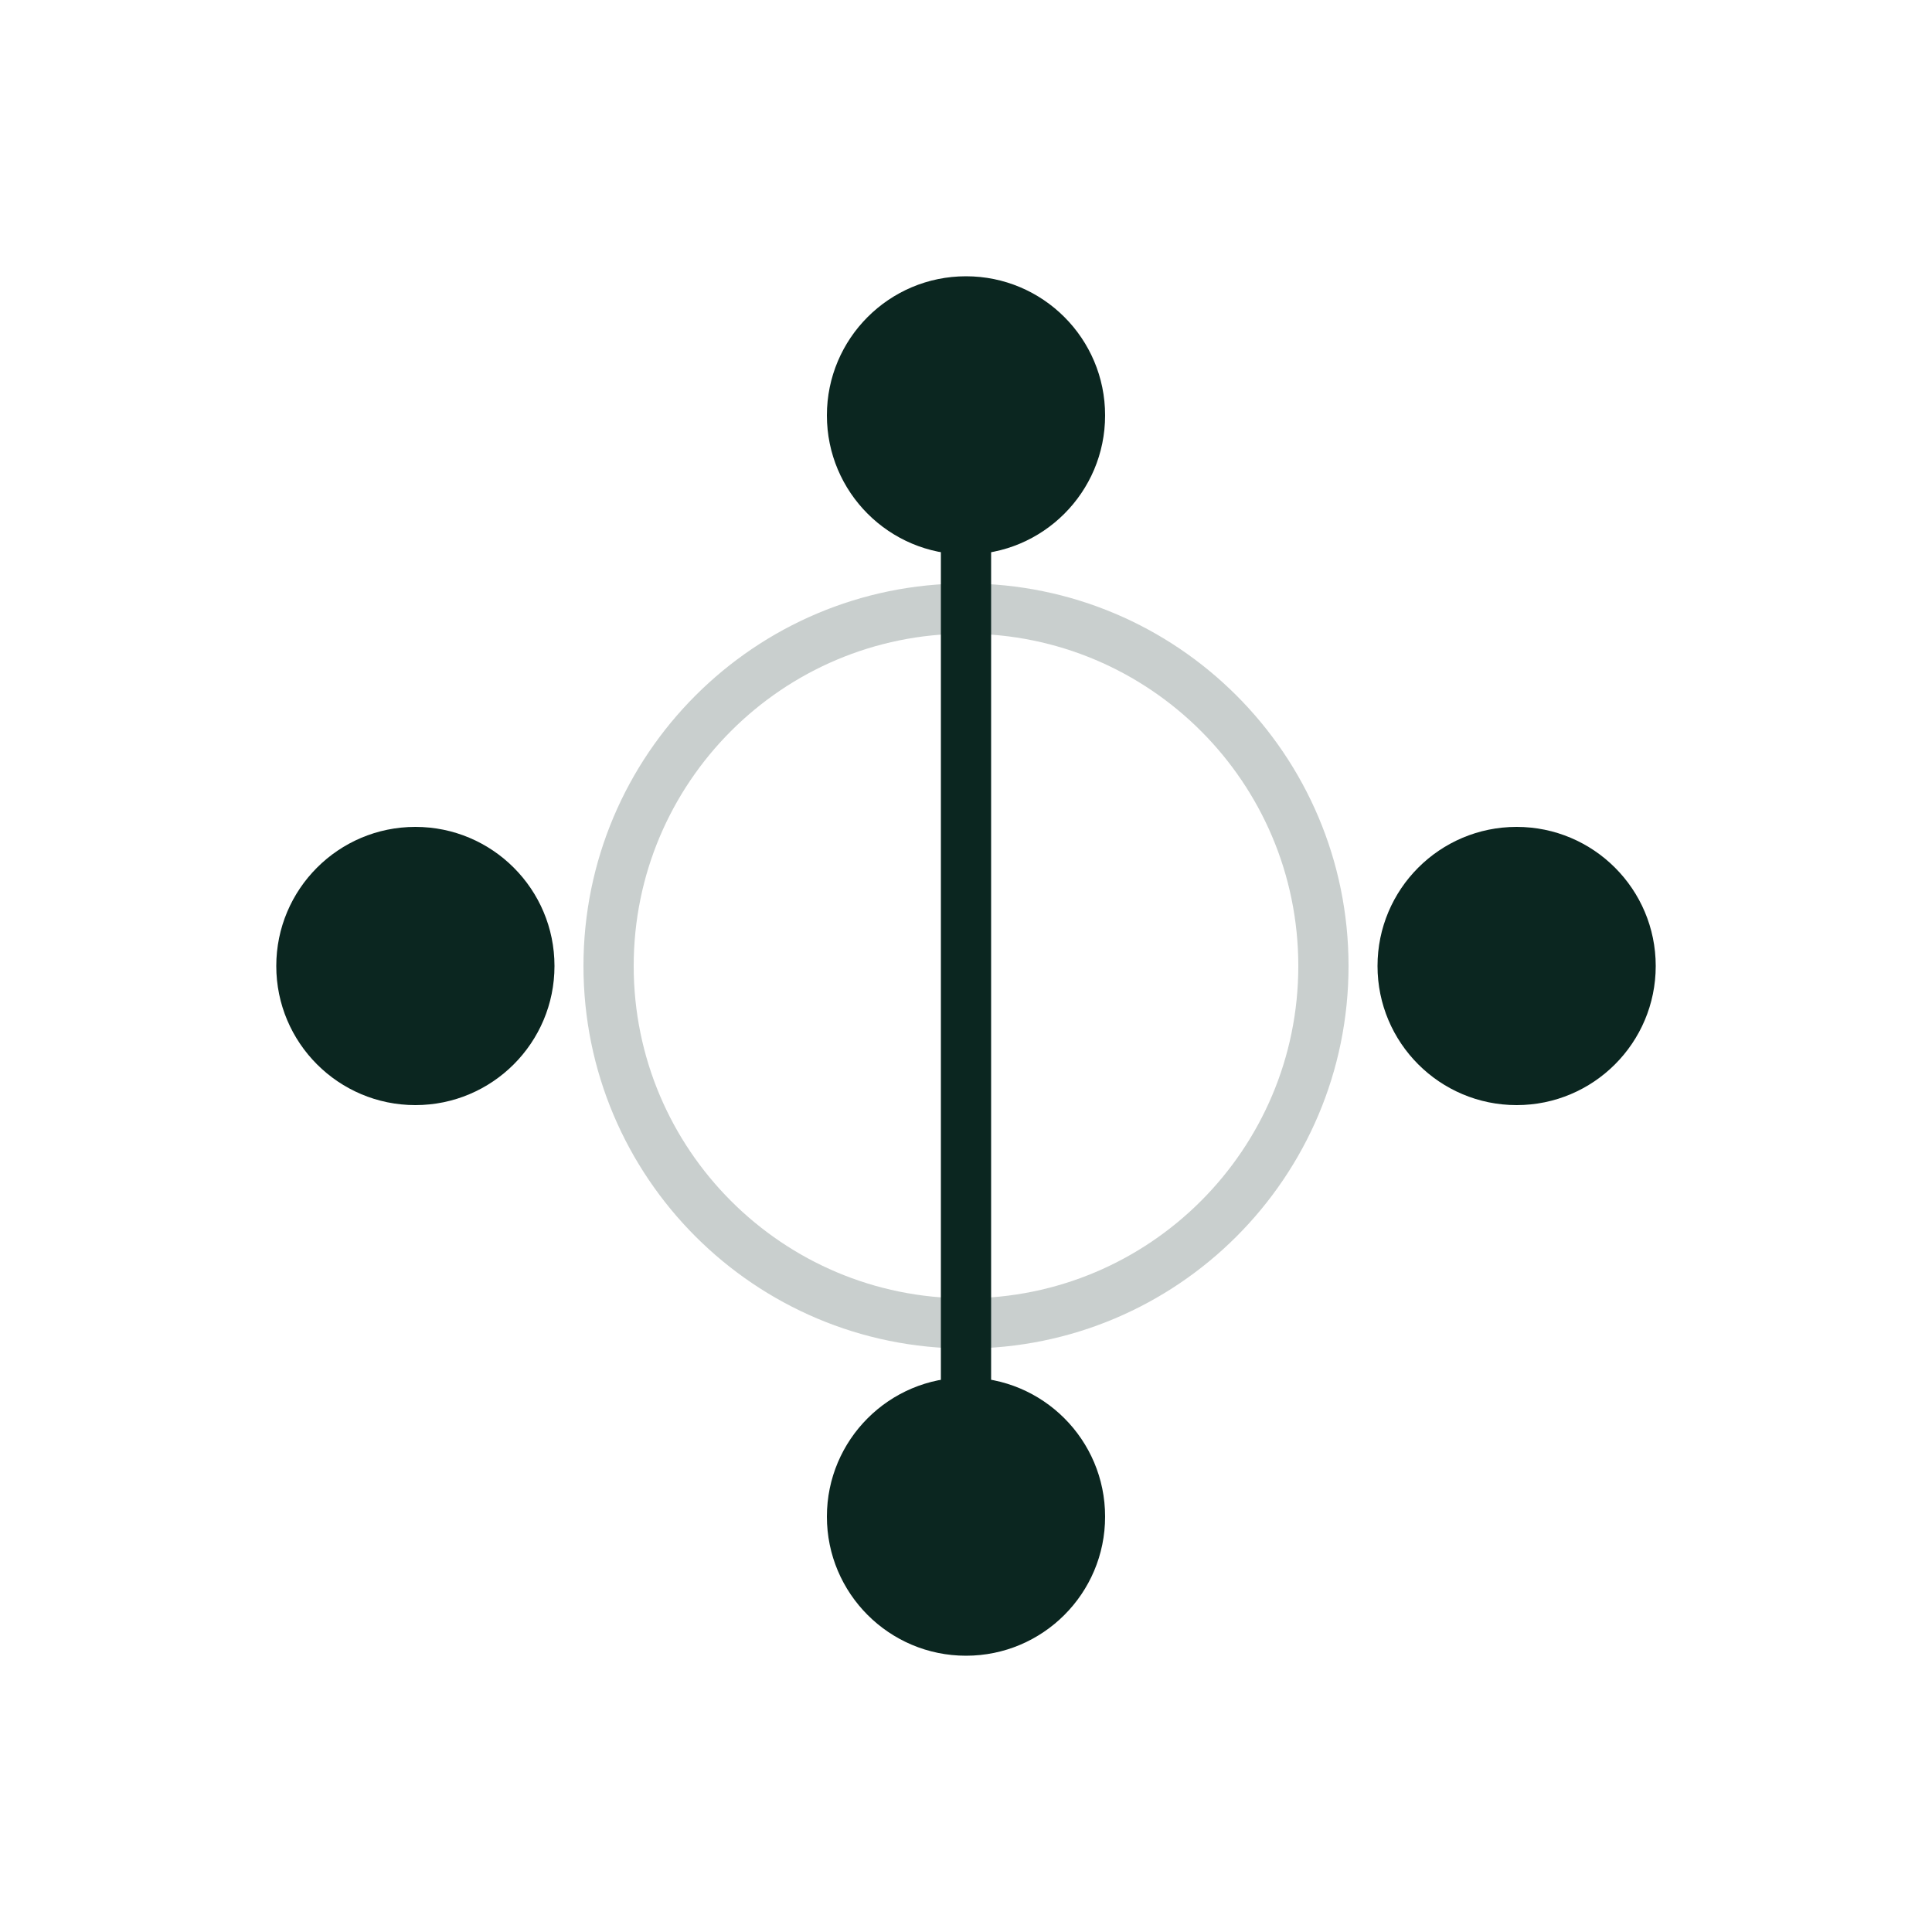
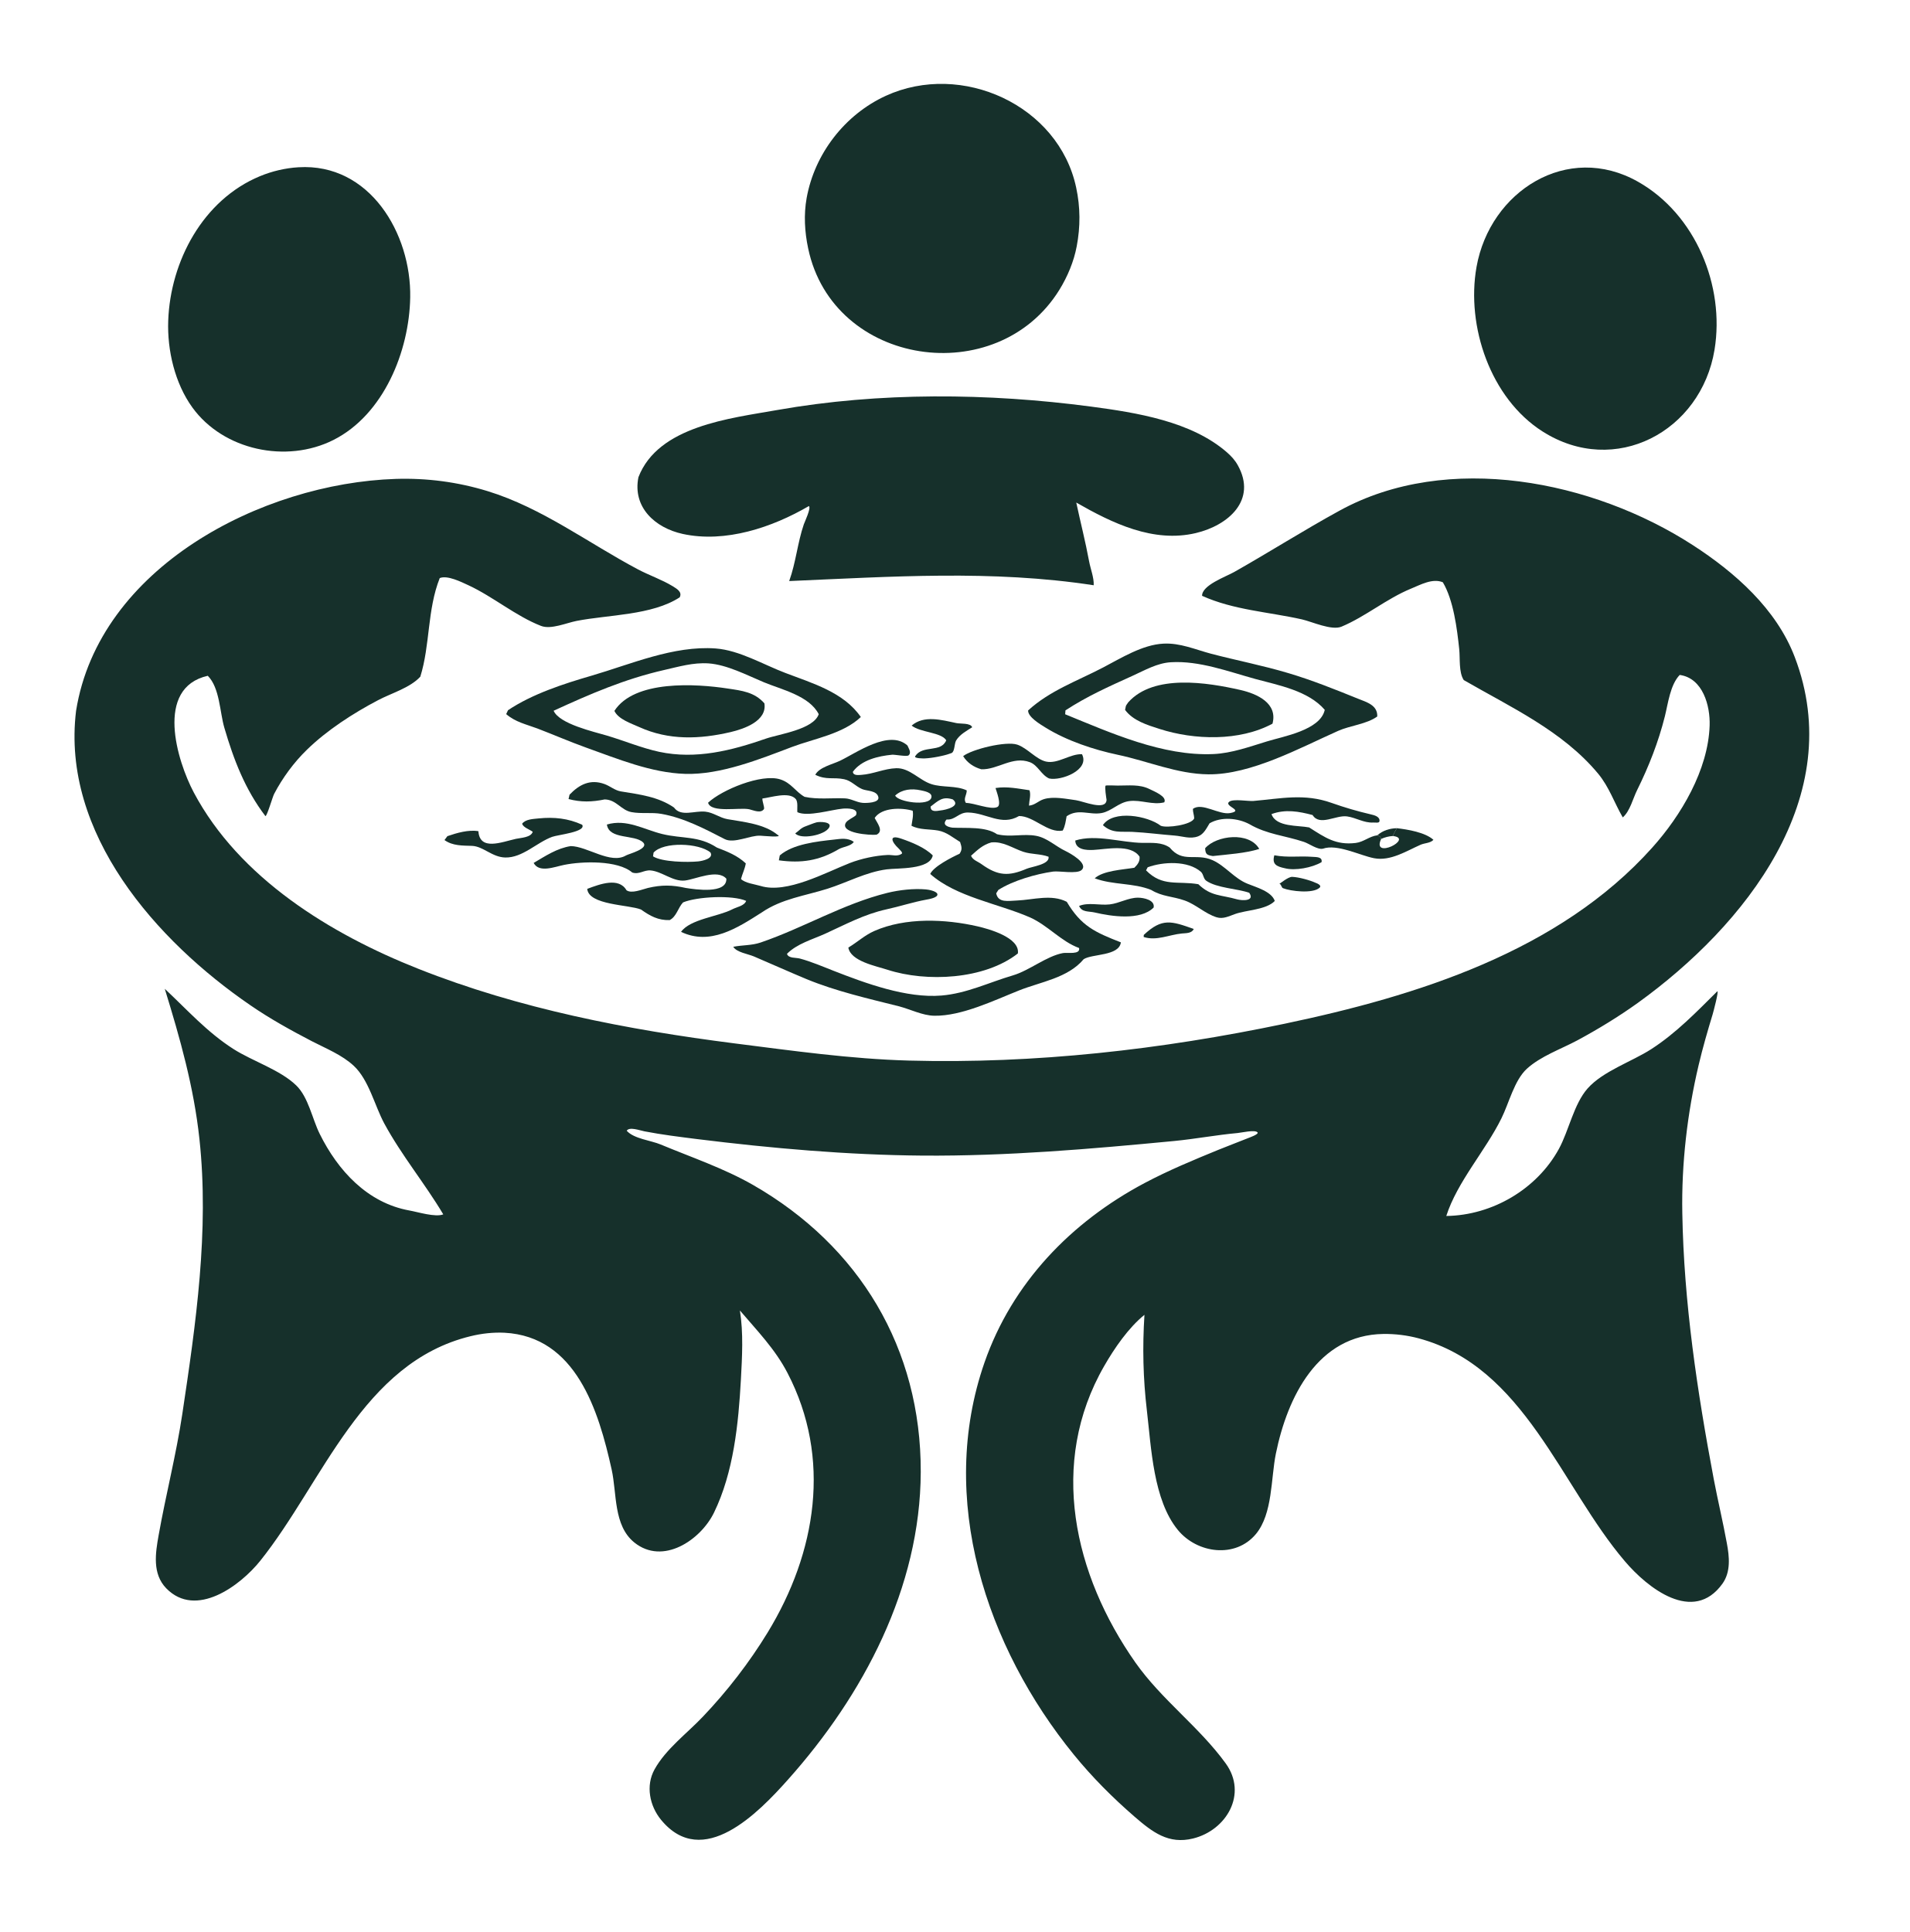
- <svg xmlns="http://www.w3.org/2000/svg" viewBox="0 0 240 240" width="240" height="240">
-   <circle cx="120.0" cy="120.0" r="44.4" fill="none" stroke="#0B2620" stroke-width="6.24" opacity=".22" />
-   <line x1="120.00" y1="51.60" x2="120.00" y2="188.40" stroke="#0B2620" stroke-width="6.24" stroke-linecap="round" />
-   <circle cx="120.00" cy="51.60" r="17.28" fill="#0B2620" />
-   <circle cx="188.40" cy="120.00" r="17.28" fill="#0B2620" />
-   <circle cx="120.00" cy="188.40" r="17.28" fill="#0B2620" />
-   <circle cx="51.60" cy="120.00" r="17.28" fill="#0B2620" />
+ <svg xmlns="http://www.w3.org/2000/svg" shape-rendering="geometricPrecision" viewBox="254.0 191.7 249.5 252.5">
+   <path d="M 263.94 284.60 C 266.93 265.88 288.16 254.86 305.70 254.29 C 309.77 254.16 313.82 254.69 317.72 255.89 C 324.82 258.07 330.86 262.67 337.37 266.12 C 338.85 266.90 340.48 267.45 341.91 268.32 C 342.47 268.67 343.17 269.07 342.81 269.77 C 339.18 272.13 333.52 272.03 329.34 272.85 C 328.04 273.10 325.99 274.01 324.69 273.50 C 321.42 272.23 318.44 269.69 315.21 268.19 C 314.25 267.75 312.47 266.85 311.46 267.25 C 309.81 271.41 310.22 275.97 308.92 280.14 C 307.58 281.60 305.12 282.30 303.40 283.21 C 300.16 284.91 296.72 287.13 294.10 289.69 C 292.40 291.34 290.91 293.37 289.82 295.46 C 289.61 295.86 288.9 298.36 288.68 298.36 C 286.03 294.88 284.54 291.01 283.31 286.80 C 282.71 284.75 282.72 281.60 281.15 280.02 C 274.18 281.60 277.15 291.16 279.31 295.25 C 285.26 306.47 297.20 313.78 308.67 318.32 C 321.86 323.55 335.93 326.27 349.95 328.06 C 357.54 329.02 365.12 330.10 372.77 330.31 C 389.26 330.75 405.71 328.88 421.83 325.5 C 439.13 321.87 457.71 316.07 469.88 302.49 C 473.66 298.28 477.20 292.33 477.39 286.53 C 477.48 283.95 476.51 280.33 473.48 279.91 C 472.24 281.20 471.96 283.63 471.54 285.32 C 470.70 288.67 469.45 291.86 467.92 294.95 C 467.36 296.07 466.99 297.71 466.04 298.53 C 464.92 296.60 464.27 294.56 462.81 292.8 C 458.17 287.22 451.40 284.13 445.26 280.58 C 444.59 279.54 444.80 277.76 444.67 276.54 C 444.39 273.87 443.92 270.13 442.53 267.80 C 441.18 267.24 439.62 268.12 438.35 268.64 C 435.15 269.96 432.44 272.28 429.29 273.60 C 427.99 274.14 425.44 272.95 424.12 272.65 C 419.76 271.67 415.18 271.43 411.07 269.57 C 411.05 268.18 414.14 267.09 415.26 266.46 C 419.88 263.85 424.37 260.99 429.03 258.44 C 443.18 250.67 462.18 254.53 475.17 262.93 C 480.69 266.50 486.11 271.27 488.51 277.57 C 495.48 295.81 482.01 312.67 468.01 322.77 C 465.50 324.57 462.81 326.21 460.10 327.67 C 457.95 328.82 455.34 329.72 453.52 331.37 C 451.87 332.87 451.17 335.88 450.19 337.85 C 448.11 342.08 444.41 346.15 442.98 350.62 C 448.99 350.54 454.82 347.11 457.69 341.86 C 459.00 339.46 459.64 336.00 461.44 333.96 C 463.45 331.69 467.20 330.46 469.74 328.83 C 472.99 326.74 475.67 323.96 478.39 321.26 C 478.62 321.16 477.88 323.95 477.78 324.28 C 477.11 326.48 476.49 328.63 475.96 330.87 C 474.47 337.16 473.70 343.79 473.82 350.26 C 474.02 361.93 475.77 373.56 477.93 385.02 C 478.46 387.81 479.13 390.59 479.64 393.39 C 479.97 395.15 480.17 397.12 479.07 398.67 C 475.26 403.99 469.27 399.23 466.31 395.74 C 457.94 385.93 453.18 370.31 439.36 366.61 C 437.87 366.21 436.29 366.02 434.76 366.04 C 426.20 366.16 422.22 374.26 420.71 381.69 C 420.05 384.94 420.31 389.50 418.12 392.17 C 415.44 395.42 410.42 394.73 407.90 391.65 C 404.69 387.73 404.43 380.92 403.86 376.07 C 403.36 371.84 403.27 367.77 403.54 363.54 C 401.45 365.23 399.61 367.91 398.28 370.23 C 390.97 382.93 394.32 397.52 402.35 408.97 C 405.78 413.85 410.71 417.40 414.16 422.17 C 417.04 426.15 414.27 430.90 409.89 431.98 C 406.68 432.77 404.59 431.15 402.26 429.14 C 399.39 426.65 396.73 423.99 394.32 421.03 C 382.83 406.92 376.45 387.57 382.64 369.77 C 386.26 359.38 393.94 351.42 403.57 346.31 C 406.68 344.66 409.96 343.30 413.21 341.97 C 414.55 341.43 415.89 340.92 417.22 340.39 C 417.26 340.37 418.53 339.93 418.31 339.69 C 417.96 339.32 416.19 339.74 415.71 339.78 C 412.95 340.03 410.21 340.55 407.44 340.82 C 396.47 341.87 385.59 342.81 374.55 342.73 C 364.71 342.65 354.84 341.78 345.08 340.57 C 342.79 340.28 340.49 340.00 338.22 339.56 C 337.57 339.43 336.23 338.93 335.89 339.48 C 336.83 340.54 339.05 340.74 340.33 341.28 C 344.36 342.96 348.57 344.38 352.37 346.55 C 366.31 354.54 374.36 367.94 374.31 384.08 C 374.26 399.21 366.81 413.26 356.94 424.31 C 353.14 428.57 345.82 436.18 340.37 429.53 C 338.88 427.71 338.35 425.08 339.52 422.96 C 341.01 420.27 343.77 418.25 345.86 416.04 C 349.03 412.71 351.91 408.98 354.31 405.05 C 360.68 394.60 362.69 382.26 356.90 371.14 C 355.28 368.01 352.90 365.58 350.68 362.97 C 351.15 365.92 350.97 369.02 350.81 372.00 C 350.49 377.78 349.86 384.12 347.29 389.40 C 345.54 392.98 340.62 396.31 336.88 393.29 C 334.13 391.06 334.62 386.88 333.92 383.75 C 332.22 376.08 329.27 366.37 319.91 365.88 C 318.45 365.81 316.92 365.98 315.50 366.33 C 301.32 369.77 296.22 385.41 288.01 395.68 C 285.42 398.92 279.61 403.28 275.72 399.28 C 273.88 397.38 274.31 394.68 274.73 392.33 C 275.67 387.05 277.02 381.82 277.82 376.51 C 279.60 364.66 281.35 352.56 280.06 340.57 C 279.33 333.77 277.53 327.42 275.53 320.93 C 278.47 323.68 281.08 326.62 284.52 328.81 C 287.00 330.39 290.63 331.53 292.71 333.56 C 294.3 335.10 294.80 337.93 295.77 339.88 C 298.14 344.68 302.01 348.91 307.48 349.90 C 308.61 350.10 310.88 350.82 311.92 350.41 C 309.51 346.36 306.48 342.72 304.21 338.53 C 302.95 336.19 302.20 332.84 300.23 331 C 298.70 329.57 296.59 328.73 294.75 327.78 C 292.00 326.35 289.29 324.85 286.73 323.09 C 274.45 314.68 261.98 300.64 263.94 284.60 Z" opacity="1" fill="#16302B" fill-rule="evenodd" />
+   <path d="M 275.98 233.62 C 276.26 225.83 280.53 217.81 287.96 214.73 C 289.55 214.07 291.29 213.66 293.00 213.56 C 302.30 212.99 307.75 222.22 307.60 230.57 C 307.48 237.59 304.14 245.90 297.55 249.21 C 291.42 252.29 283.19 250.55 279.14 244.96 C 276.85 241.80 275.84 237.48 275.98 233.62 Z" opacity="1" fill="#16302B" fill-rule="evenodd" />
+   <path d="M 312.46 300.98 C 313.68 300.56 315.21 300.11 316.51 300.33 C 316.69 302.95 319.54 301.75 321.42 301.33 C 322.07 301.19 323.38 301.16 323.61 300.41 C 323.19 300.09 322.40 299.87 322.22 299.36 C 322.68 298.75 323.67 298.74 324.4 298.66 C 326.39 298.46 328.25 298.65 330.07 299.49 C 330.63 300.43 326.92 300.79 326.15 301.07 C 324.11 301.82 322.28 303.82 320.02 303.77 C 318.30 303.73 317.16 302.32 315.69 302.25 C 314.43 302.21 313.12 302.25 312.08 301.49 C 312.21 301.32 312.33 301.15 312.46 300.98 Z" opacity="1.00" fill="#16302B" fill-rule="evenodd" />
+   <path d="M 320.38 284.52 C 323.54 282.40 327.67 281.06 331.29 280.01 C 336.43 278.51 342.02 276.05 347.51 276.45 C 350.61 276.68 353.74 278.56 356.62 279.65 C 360.13 280.99 364.24 282.16 366.48 285.41 C 364.16 287.62 360.38 288.23 357.49 289.32 C 353.25 290.93 348.14 292.98 343.53 292.84 C 339.1 292.71 334.65 290.86 330.54 289.39 C 328.40 288.62 326.34 287.72 324.22 286.91 C 322.75 286.36 321.36 286.08 320.14 285.03 C 320.22 284.86 320.30 284.69 320.38 284.52 Z M 326.34 284.59 C 327.09 286.32 331.60 287.33 333.28 287.83 C 335.54 288.50 337.86 289.47 340.14 289.96 C 344.94 290.98 349.58 289.80 354.09 288.23 C 355.84 287.63 360.29 287.04 360.98 285.04 C 359.75 282.63 356.13 281.83 353.82 280.87 C 351.59 279.94 349.00 278.57 346.57 278.40 C 344.56 278.27 342.70 278.83 340.76 279.27 C 335.60 280.45 331.11 282.40 326.34 284.59 Z" opacity="1" fill="#16302B" fill-rule="evenodd" />
+   <path d="M 323.73 304.48 C 325.26 303.58 326.79 302.55 328.58 302.28 C 330.73 302.30 333.79 304.70 335.80 303.50 C 336.13 303.30 338.88 302.62 338.02 301.79 C 336.92 300.73 333.58 301.46 333.30 299.46 C 335.88 298.69 338.15 300.12 340.53 300.70 C 343.14 301.34 345.28 300.90 347.67 302.47 C 349.04 303.00 350.34 303.50 351.45 304.54 C 351.32 305.29 351.01 305.87 350.82 306.58 C 351.36 307.12 352.66 307.27 353.39 307.49 C 356.80 308.54 361.88 305.73 365.05 304.49 C 366.52 303.92 368.40 303.51 369.98 303.44 C 370.60 303.41 371.23 303.67 371.80 303.30 C 372.04 303.15 371.57 302.77 371.38 302.55 C 370.58 301.82 370.00 300.69 371.80 301.32 C 373.14 301.78 374.88 302.48 375.88 303.50 C 375.5 305.40 371.25 305.13 369.86 305.32 C 367.14 305.68 364.71 307.03 362.13 307.85 C 359.18 308.78 356.15 309.16 353.55 310.94 C 350.28 313.03 346.78 315.29 342.99 313.49 C 344.17 311.82 347.85 311.50 349.69 310.54 C 350.28 310.23 351.24 310.11 351.50 309.44 C 349.70 308.64 345.03 308.89 343.25 309.64 C 342.59 310.34 342.40 311.50 341.50 311.95 C 340.01 312.00 338.94 311.41 337.76 310.57 C 336.16 309.92 330.93 310.01 330.73 307.87 C 332.40 307.24 334.86 306.32 335.86 308.05 C 336.54 308.53 337.89 307.94 338.66 307.75 C 340.45 307.33 341.83 307.35 343.61 307.75 C 344.81 307.94 348.99 308.58 348.91 306.54 C 347.75 305.23 344.89 306.62 343.49 306.78 C 341.95 306.95 340.51 305.60 339.02 305.46 C 338.13 305.38 337.51 306.04 336.61 305.73 C 334.72 304.11 330.08 304.25 327.69 304.74 C 326.45 304.99 324.44 305.82 323.73 304.48 Z M 339.40 303.13 C 339.37 303.29 339.35 303.46 339.33 303.62 C 340.50 304.37 343.84 304.42 345.23 304.28 C 345.79 304.22 347.29 303.91 346.83 303.11 C 345.32 301.86 340.71 301.68 339.40 303.13 Z" opacity="1" fill="#16302B" fill-rule="evenodd" />
+   <path d="M 328.42 295.56 C 329.69 294.23 331.13 293.49 332.99 294.17 C 333.73 294.44 334.34 295 335.12 295.13 C 337.54 295.53 340.00 295.81 342.07 297.24 C 342.97 298.50 344.79 297.62 346.17 297.78 C 347.22 297.89 348.03 298.58 349.06 298.76 C 351.18 299.13 353.87 299.38 355.59 300.80 C 356.44 301.22 353.66 300.93 353.34 300.92 C 352.02 300.85 349.91 302.00 348.68 301.36 C 346.06 300.01 343.39 298.60 340.43 298.07 C 339.13 297.84 337.81 298.08 336.52 297.84 C 335.14 297.59 334.55 296.21 333.01 296.18 C 331.36 296.52 329.91 296.56 328.29 296.13 C 328.33 295.94 328.38 295.75 328.42 295.56 Z" opacity="1" fill="#16302B" fill-rule="evenodd" />
+   <path d="M 334.28 284.61 C 336.90 280.54 344.94 281.05 349.11 281.69 C 350.92 281.96 352.59 282.15 353.88 283.62 C 354.25 285.92 351.25 286.96 349.46 287.38 C 345.41 288.32 341.40 288.48 337.52 286.72 C 336.48 286.25 334.79 285.70 334.28 284.61 Z" opacity="1" fill="#16302B" fill-rule="evenodd" />
+   <path d="M 337.42 254.07 C 340.00 247.37 349.42 246.38 355.54 245.29 C 368.94 242.92 383.12 243.06 396.57 244.84 C 402.50 245.63 409.67 246.76 414.32 250.82 C 414.89 251.32 415.37 251.84 415.74 252.51 C 418.27 257.06 414.51 260.36 410.25 261.37 C 404.69 262.68 399.35 260.08 394.63 257.38 C 395.18 259.95 395.83 262.48 396.31 265.07 C 396.49 266.04 396.96 267.21 396.91 268.19 C 383.64 266.15 370.43 267.07 357.12 267.64 C 357.99 265.24 358.21 262.63 359.03 260.23 C 359.15 259.89 360.02 258.06 359.69 257.84 C 354.93 260.62 348.79 262.70 343.20 261.48 C 339.60 260.69 336.63 258.00 337.42 254.07 Z" opacity="1" fill="#16302B" fill-rule="evenodd" />
+   <path d="M 346.52 296.61 C 348.32 294.92 353.49 292.78 355.95 293.56 C 357.40 294.02 357.93 295.16 359.13 295.84 C 360.84 296.21 362.66 295.97 364.39 296.04 C 365.21 296.07 365.90 296.56 366.72 296.63 C 367.14 296.66 368.95 296.66 368.77 295.87 C 368.57 294.99 367.27 295.10 366.65 294.83 C 365.80 294.47 365.24 293.73 364.3 293.54 C 362.89 293.24 361.99 293.68 360.53 292.96 C 361.03 291.98 362.76 291.60 363.75 291.13 C 365.88 290.12 370.18 286.99 372.57 289.13 C 372.72 289.51 373.14 290.05 372.72 290.42 C 372.49 290.62 370.93 290.30 370.55 290.34 C 368.77 290.51 366.55 291.02 365.44 292.57 C 365.48 293.08 366.15 293.00 366.55 292.97 C 368.09 292.87 369.54 292.15 371.11 292.10 C 372.87 292.05 374.11 293.67 375.70 294.18 C 377.14 294.65 378.94 294.34 380.32 295.00 C 380.33 295.59 379.83 296.12 380.22 296.64 C 381.25 296.62 383.46 297.59 384.32 297.17 C 384.92 296.88 384.16 295.01 384.08 294.69 C 385.60 294.45 387.02 294.77 388.52 294.98 C 388.73 295.63 388.48 296.32 388.45 296.99 C 389.25 296.92 389.65 296.38 390.38 296.15 C 391.62 295.75 393.31 296.11 394.58 296.28 C 395.54 296.41 398.51 297.72 398.59 296.24 C 398.54 295.91 398.33 294.58 398.46 294.38 C 398.51 294.31 399.89 294.37 400.04 294.37 C 401.47 294.38 402.89 294.17 404.21 294.83 C 404.76 295.11 406.53 295.79 406.13 296.56 C 404.60 296.95 403.06 296.19 401.54 296.40 C 400.16 296.58 399.24 297.72 397.94 297.96 C 396.34 298.25 394.91 297.33 393.37 298.38 C 393.24 299.06 393.19 299.64 392.86 300.25 C 390.91 300.63 389.08 298.34 387.15 298.35 C 384.84 299.70 382.93 297.94 380.50 297.89 C 379.25 297.86 378.86 298.88 377.68 298.81 C 377.07 299.49 377.79 299.78 378.45 299.87 C 380.21 299.96 382.79 299.69 384.28 300.73 C 386.06 301.16 387.71 300.62 389.40 300.94 C 390.85 301.21 391.95 302.33 393.26 302.94 C 393.76 303.18 396.29 304.55 395.31 305.42 C 394.71 305.95 392.38 305.50 391.6 305.61 C 389.38 305.92 386.35 306.79 384.45 308.01 C 384.36 308.16 384.26 308.30 384.17 308.45 C 384.42 309.74 385.76 309.43 386.89 309.39 C 389.03 309.3 391.38 308.53 393.39 309.56 C 395.27 312.73 397.08 313.54 400.46 314.86 C 400.22 316.67 396.72 316.34 395.6 317.06 C 393.53 319.53 389.99 320.01 387.14 321.15 C 383.9 322.44 379.64 324.51 376.09 324.45 C 374.52 324.43 372.91 323.58 371.39 323.20 C 367.41 322.20 363.21 321.24 359.40 319.67 C 357.09 318.71 354.81 317.68 352.51 316.70 C 351.73 316.37 350.26 316.17 349.81 315.44 C 351.01 315.20 352.22 315.28 353.39 314.88 C 358.99 312.97 364.17 309.82 369.96 308.39 C 371.50 308.01 373.40 307.80 374.97 307.94 C 375.29 307.96 376.36 308.15 376.48 308.54 C 376.62 309.02 375.31 309.23 375.03 309.28 C 373.27 309.60 371.56 310.17 369.81 310.55 C 366.91 311.19 364.46 312.53 361.78 313.75 C 360.11 314.50 358.14 315.04 356.83 316.36 C 357.02 316.98 358.01 316.83 358.53 316.98 C 359.95 317.36 361.53 318.03 362.90 318.57 C 367.10 320.21 372.45 322.19 377.02 321.81 C 380.31 321.54 383.24 320.09 386.34 319.18 C 388.54 318.53 390.71 316.67 392.89 316.26 C 393.46 316.15 395.19 316.51 395.00 315.60 C 392.62 314.73 390.91 312.62 388.54 311.58 C 384.41 309.78 378.92 308.93 375.55 305.92 C 375.98 304.95 378.38 303.73 379.38 303.28 C 379.77 302.71 379.65 302.38 379.45 301.74 C 378.52 301.18 377.72 300.46 376.60 300.25 C 375.45 300.04 374.16 300.18 373.10 299.62 C 373.19 298.95 373.37 298.33 373.26 297.66 C 371.82 297.23 369.22 297.21 368.29 298.60 C 368.61 299.26 369.52 300.32 368.53 300.79 C 367.72 300.88 363.72 300.61 364.52 299.23 C 364.75 298.85 365.51 298.55 365.84 298.25 C 366.27 297.33 364.71 297.33 364.14 297.38 C 362.56 297.53 359.57 298.48 358.19 297.85 C 358.13 297.37 358.31 296.50 357.96 296.11 C 357.07 295.13 354.73 295.93 353.62 296.06 C 353.59 296.45 353.91 297.16 353.83 297.43 C 353.42 298.05 352.49 297.61 351.91 297.47 C 350.68 297.19 346.90 297.99 346.52 296.61 Z M 370.97 295.67 C 371.30 296.51 375.41 297.13 375.70 295.93 C 375.87 295.25 374.70 295.08 374.31 294.99 C 373.12 294.73 371.87 294.85 370.97 295.67 Z M 375.60 297.11 C 375.58 297.87 376.35 297.70 376.90 297.62 C 377.59 297.55 379.60 297.06 378.50 296.18 C 377.15 295.74 376.62 296.34 375.60 297.11 Z M 380.88 303.54 C 381.12 304.12 381.74 304.27 382.25 304.64 C 384.39 306.18 385.79 306.25 388.15 305.24 C 388.81 304.96 391.20 304.68 391.01 303.67 C 389.94 303.27 388.79 303.38 387.70 303.02 C 386.31 302.55 385.06 301.64 383.53 301.80 C 382.41 302.11 381.73 302.78 380.88 303.54 Z" opacity="1.00" fill="#16302B" fill-rule="evenodd" />
+   <path d="M 355.89 303.5 C 357.59 302.01 360.76 301.67 362.97 301.43 C 363.89 301.32 364.76 301.17 365.56 301.72 C 365.25 302.28 364.15 302.36 363.60 302.68 C 361.02 304.20 358.69 304.54 355.77 304.14 C 355.81 303.93 355.85 303.71 355.89 303.5 Z" opacity="1" fill="#16302B" fill-rule="evenodd" />
+   <path d="M 357.91 300.62 C 358.51 300.20 358.59 299.93 359.32 299.67 C 359.78 299.51 360.21 299.31 360.68 299.18 C 361.02 299.08 362.79 299.06 362.34 299.85 C 361.78 300.86 358.63 301.46 357.91 300.62 Z" opacity="1" fill="#16302B" fill-rule="evenodd" />
+   <path d="M 359.4 217.58 C 360.44 211.79 364.40 206.67 369.75 204.22 C 379.65 199.69 392.33 205.44 394.62 216.22 C 395.17 218.78 395.18 221.32 394.69 223.89 C 394.32 225.87 393.49 227.85 392.43 229.57 C 384.30 242.73 362.85 239.63 359.60 224.17 C 359.14 222.01 359.01 219.76 359.4 217.58 Z" opacity="1" fill="#16302B" fill-rule="evenodd" />
+   <path d="M 364.85 315.54 C 366.04 314.83 366.96 313.94 368.25 313.37 C 372.32 311.58 377.51 311.80 381.74 312.77 C 383.09 313.08 387.30 314.21 387.00 316.31 C 382.63 319.74 375.04 320.09 369.96 318.44 C 368.50 317.96 365.14 317.33 364.85 315.54 Z" opacity="1" fill="#16302B" fill-rule="evenodd" />
+   <path d="M 373.12 286.53 C 374.73 285.14 377.03 285.79 378.95 286.20 C 379.48 286.32 380.83 286.16 381.03 286.75 C 380.28 287.23 379.41 287.69 378.93 288.48 C 378.69 288.88 378.76 289.95 378.33 290.12 C 377.38 290.48 375.83 290.78 374.82 290.82 C 374.74 290.82 373.37 290.85 373.59 290.52 C 374.57 289.02 376.96 290.12 377.64 288.45 C 376.98 287.39 374.28 287.45 373.12 286.53 Z" opacity="1.00" fill="#16302B" fill-rule="evenodd" />
+   <path d="M 379.85 290.52 C 381.03 289.61 385.45 288.53 386.92 289.02 C 388.23 289.46 389.37 290.93 390.67 291.23 C 392.22 291.58 393.82 290.20 395.38 290.27 C 396.44 292.35 392.62 293.79 391.08 293.44 C 390.03 292.96 389.62 291.70 388.56 291.31 C 386.31 290.47 384.37 292.31 382.23 292.24 C 381.25 291.97 380.38 291.39 379.85 290.52 Z" opacity="1" fill="#16302B" fill-rule="evenodd" />
+   <path d="M 388.34 284.55 C 391.18 281.95 394.77 280.70 398.15 278.93 C 400.52 277.69 403.28 275.96 406.01 275.82 C 408.20 275.70 410.18 276.59 412.25 277.14 C 415.61 278.02 419.04 278.68 422.37 279.68 C 425.46 280.60 428.44 281.80 431.43 283.01 C 432.58 283.47 434.02 283.86 433.96 285.34 C 432.59 286.34 430.42 286.52 428.85 287.22 C 423.86 289.44 417.46 292.96 411.89 292.9 C 407.81 292.86 403.99 291.17 400.03 290.34 C 396.91 289.68 393.39 288.51 390.63 286.8 C 389.90 286.35 388.30 285.40 388.34 284.55 Z M 393.22 284.54 C 393.20 284.71 393.19 284.88 393.18 285.05 C 399.16 287.49 405.94 290.55 412.57 290.25 C 414.95 290.14 417.28 289.29 419.54 288.60 C 421.67 287.94 426.53 287.13 427.10 284.47 C 424.95 281.97 421.06 281.26 418.04 280.44 C 414.51 279.47 410.72 278.03 407.01 278.25 C 405.20 278.35 403.57 279.31 401.95 280.04 C 398.86 281.44 396.05 282.69 393.22 284.54 Z" opacity="1" fill="#16302B" fill-rule="evenodd" />
+   <path d="M 394.50 301.55 C 397.22 300.70 400.47 301.82 403.29 301.86 C 404.51 301.87 405.78 301.74 406.84 302.47 C 408.57 304.56 410.22 303.14 412.44 304.12 C 414.10 304.86 415.29 306.52 417.01 307.20 C 418.13 307.66 420.15 308.20 420.57 309.45 C 419.44 310.62 416.87 310.62 415.37 311.16 C 414.58 311.44 413.81 311.85 412.96 311.58 C 411.48 311.12 410.29 309.92 408.80 309.39 C 407.19 308.82 405.88 308.90 404.42 308.01 C 402.07 307.06 399.45 307.39 397.04 306.49 C 398.14 305.48 400.72 305.36 402.22 305.11 C 402.64 304.70 402.97 304.28 402.90 303.66 C 401.76 301.96 398.52 302.70 396.87 302.78 C 395.92 302.83 394.54 302.75 394.50 301.55 Z M 403.96 305.05 C 403.89 305.18 403.82 305.31 403.75 305.45 C 405.90 307.64 407.87 306.80 410.58 307.26 C 412.24 308.86 413.52 308.63 415.65 309.24 C 416.27 309.41 418.01 309.51 417.23 308.38 C 415.64 307.83 413.03 307.77 411.63 306.82 C 411.23 306.54 411.28 306.01 410.94 305.66 C 409.23 304.14 405.95 304.31 403.96 305.05 Z" opacity="1" fill="#16302B" fill-rule="evenodd" />
+   <path d="M 395.00 310.10 C 396.22 309.60 397.69 310.05 398.99 309.9 C 400.25 309.76 401.42 309.02 402.69 309.02 C 403.45 309.02 404.94 309.33 404.74 310.31 C 402.99 312.05 399.20 311.46 397.06 310.96 C 396.26 310.77 395.37 310.96 395.00 310.10 Z" opacity="1.00" fill="#16302B" fill-rule="evenodd" />
+   <path d="M 433.97 300.87 C 434.44 301.11 434.30 300.93 434.47 301.34 C 433.16 304.14 438.84 301.27 435.99 300.96 C 436.15 300.61 436.32 300.27 436.52 299.94 C 437.92 300.1 440.25 300.49 441.30 301.46 C 440.9 301.90 440.16 301.87 439.63 302.10 C 437.75 302.93 435.67 304.28 433.53 303.86 C 431.68 303.50 428.72 301.96 426.85 302.62 C 426.14 302.77 425.07 301.96 424.38 301.73 C 421.90 300.90 419.56 300.76 417.25 299.41 C 415.75 298.61 413.56 298.41 412.05 299.30 C 411.66 299.93 411.30 300.72 410.56 301.00 C 409.51 301.40 408.52 300.98 407.46 300.9 C 405.63 300.76 403.80 300.51 401.96 300.42 C 400.43 300.35 399.34 300.64 398.11 299.54 C 399.46 297.50 403.99 298.32 405.67 299.62 C 406.44 299.96 409.73 299.50 410.04 298.65 C 410.03 298.22 409.87 297.87 409.87 297.42 C 411.06 296.52 413.29 298.24 414.75 297.96 C 416.62 297.61 413.86 297.06 414.62 296.48 C 415.15 296.07 417.11 296.44 417.78 296.38 C 421.40 296.07 424.43 295.36 428.01 296.64 C 429.77 297.26 431.35 297.72 433.14 298.14 C 433.54 298.23 434.34 298.42 434.25 299.03 C 434.21 299.31 433.70 299.18 433.42 299.20 C 432.23 299.27 431.17 298.56 430.02 298.40 C 428.57 298.19 426.43 299.72 425.51 298.22 C 423.71 297.74 421.93 297.43 420.14 298.10 C 420.74 299.82 423.62 299.55 425.06 299.84 C 427.14 301.16 428.55 302.18 431.14 301.87 C 432.20 301.74 432.93 300.99 433.97 300.87 Z" opacity="1.00" fill="#16302B" fill-rule="evenodd" />
+   <path d="M 401.43 283.48 C 404.77 279.76 411.75 280.89 416.10 281.88 C 418.23 282.37 420.99 283.59 420.27 286.28 C 415.96 288.60 410.06 288.43 405.52 286.97 C 403.89 286.45 402.05 285.89 401.01 284.48 C 401.17 283.75 401.02 284.09 401.43 283.48 Z" opacity="1" fill="#16302B" fill-rule="evenodd" />
+   <path d="M 403.44 314.16 C 403.44 314.07 403.45 313.98 403.45 313.89 C 405.85 311.63 407.08 312.08 409.98 313.11 C 409.73 313.69 408.99 313.65 408.44 313.70 C 406.76 313.86 405.12 314.70 403.44 314.16 Z" opacity="1" fill="#16302B" fill-rule="evenodd" />
+   <path d="M 411.47 302.56 C 412.95 300.86 417.24 300.36 418.54 302.65 C 416.78 303.22 414.32 303.37 412.48 303.58 C 411.72 303.46 411.51 303.37 411.47 302.56 Z" opacity="1" fill="#16302B" fill-rule="evenodd" />
+   <path d="M 420.51 303.48 C 422.28 303.81 423.70 303.55 425.46 303.68 C 426.01 303.72 426.83 303.67 426.68 304.38 C 425.46 305.10 423.22 305.53 421.87 305.17 C 420.80 304.94 420.18 304.66 420.51 303.48 Z" opacity="1.00" fill="#16302B" fill-rule="evenodd" />
+   <path d="M 421.17 307.21 C 421.21 307.22 422.32 306.28 422.84 306.30 C 423.69 306.33 425.16 306.73 425.91 307.08 C 425.97 307.10 426.80 307.39 426.41 307.73 C 425.54 308.52 422.63 308.18 421.64 307.78 C 421.42 307.68 421.42 307.24 421.17 307.21 Z" opacity="1.00" fill="#16302B" fill-rule="evenodd" />
+   <path d="M 436.52 299.94 C 436.32 300.27 436.15 300.61 435.99 300.96 C 435.44 301.00 434.98 301.12 434.47 301.34 C 434.30 300.93 434.44 301.11 433.97 300.87 C 434.67 300.24 435.60 299.96 436.52 299.94 Z" opacity="1" fill="#16302B" fill-rule="evenodd" />
+   <path d="M 446.93 226.59 C 448.69 216.68 458.82 210.24 468.03 215.45 C 475.54 219.69 479.40 229.06 478.03 237.41 C 476.27 248.09 465.02 254.11 455.56 248.09 C 448.75 243.76 445.56 234.33 446.93 226.59 Z" opacity="1" fill="#16302B" fill-rule="evenodd" />
</svg>
